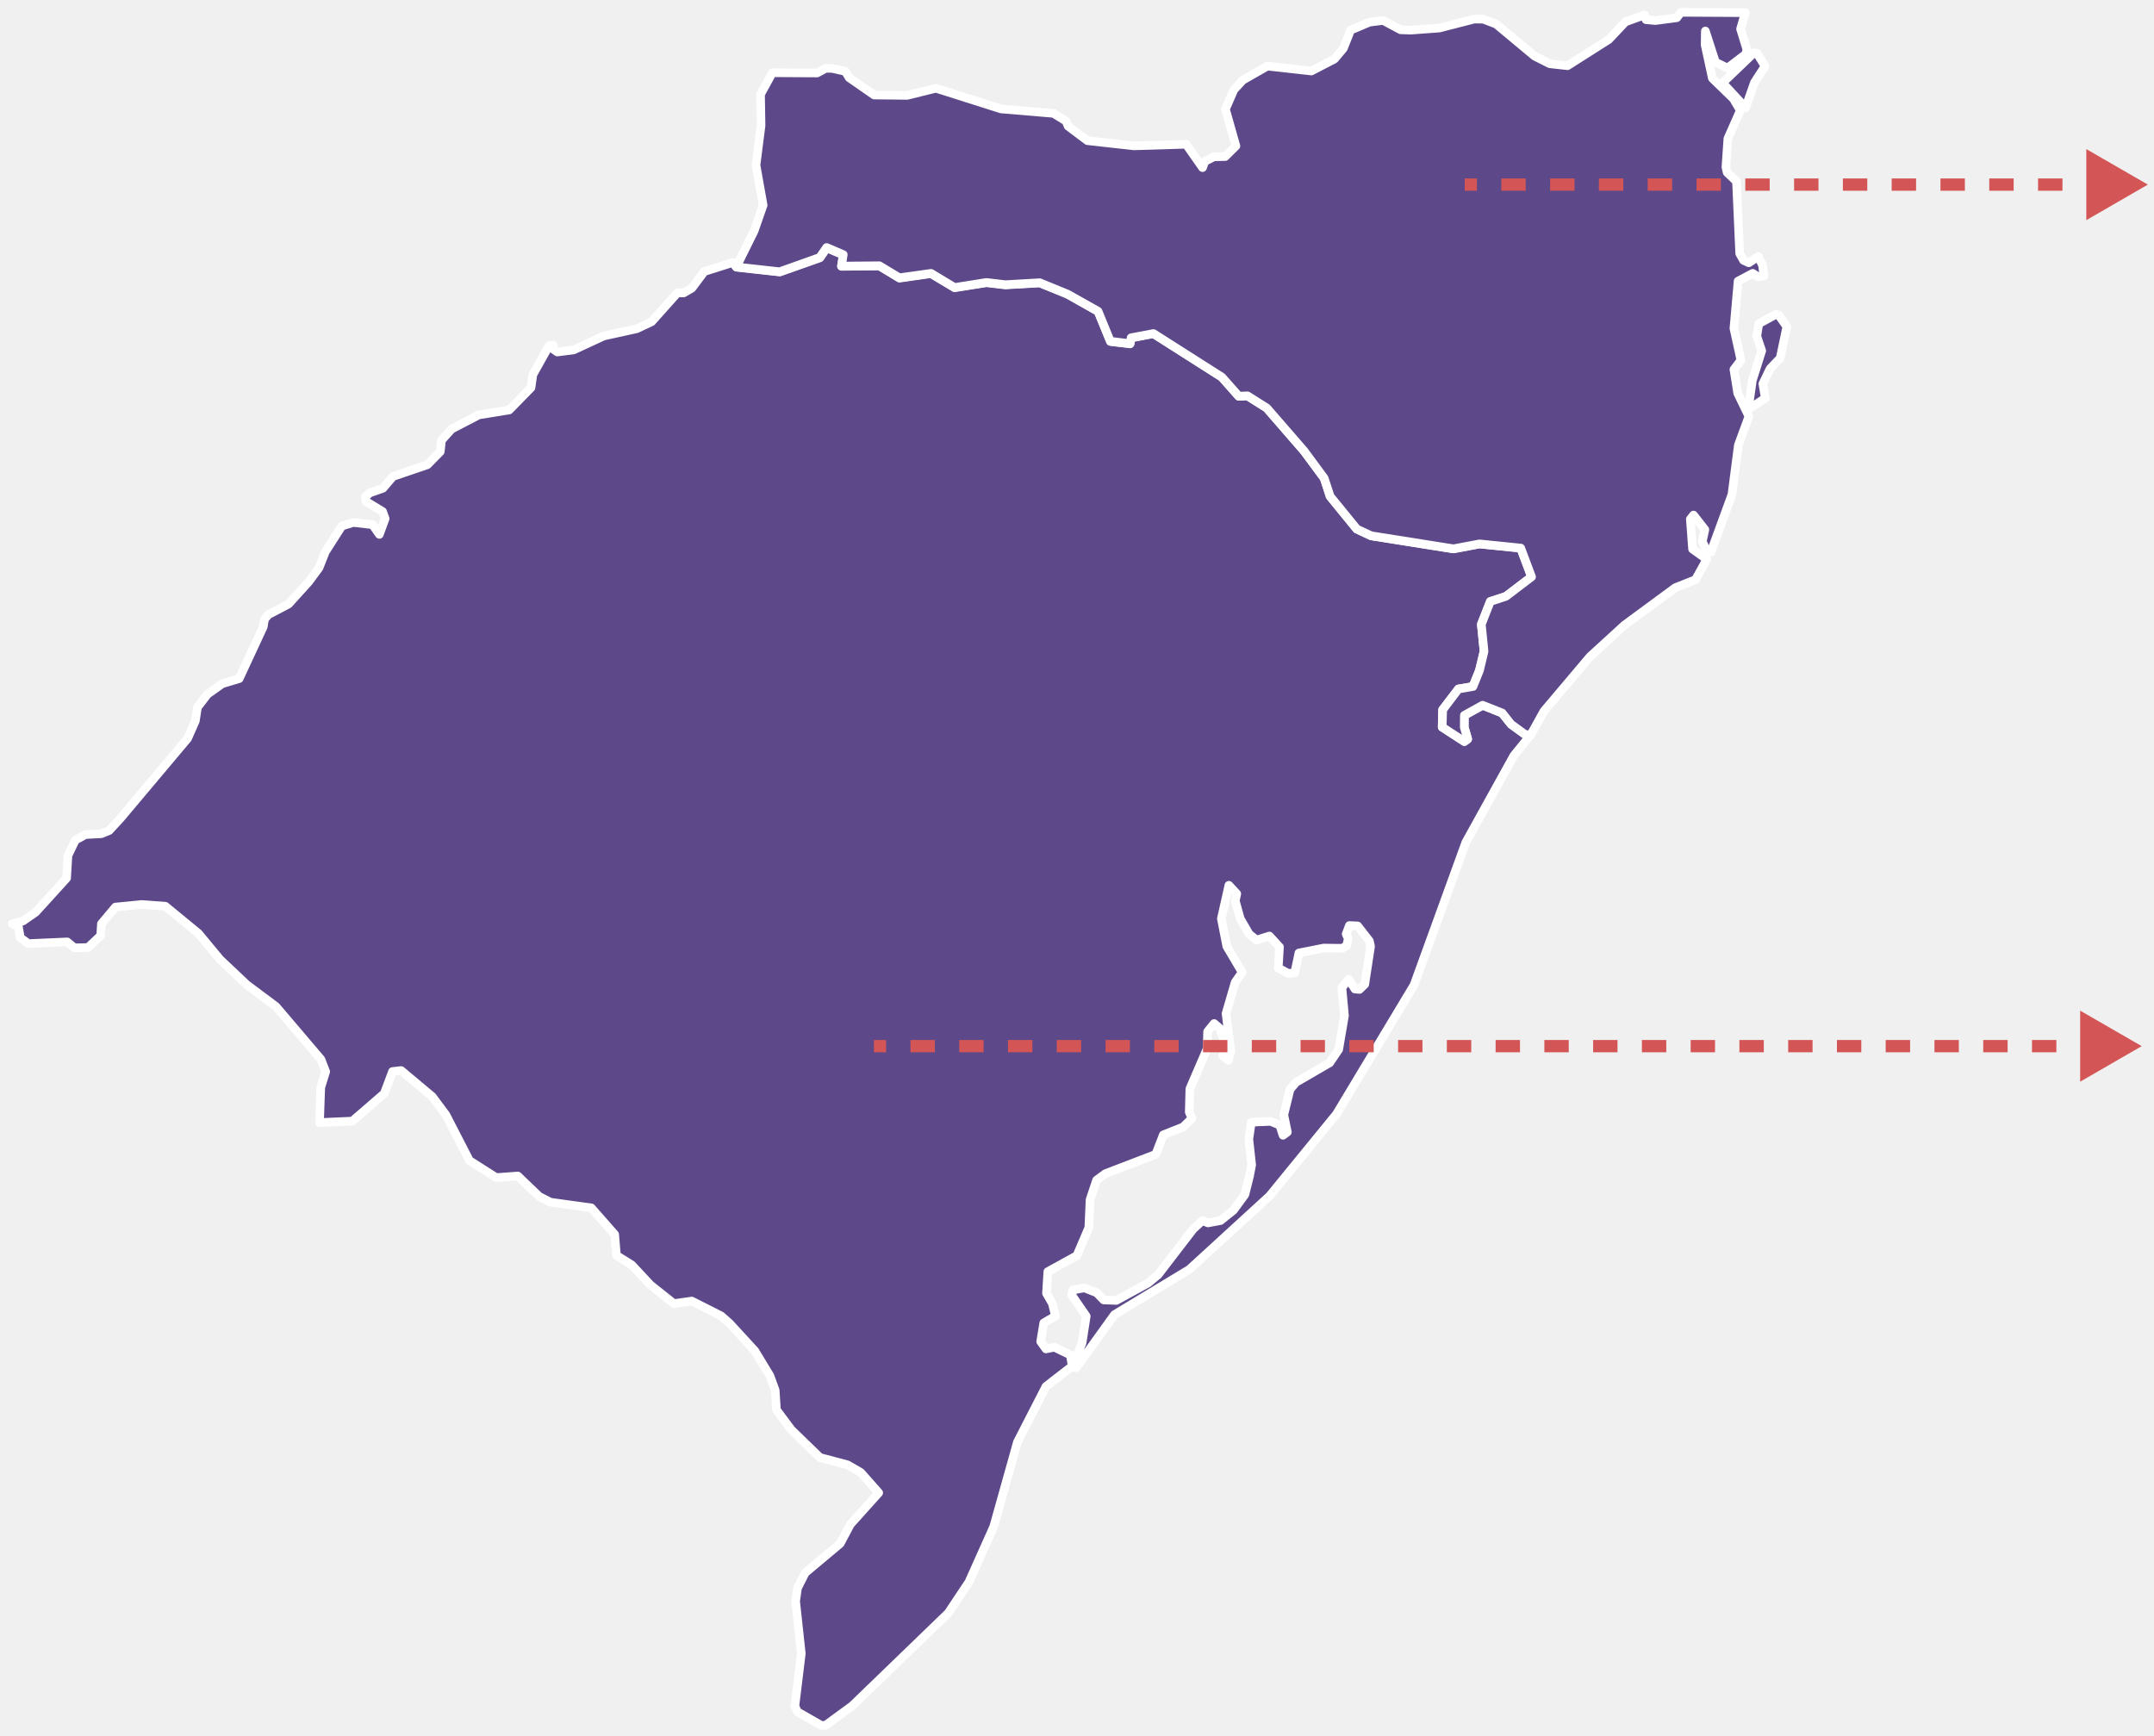
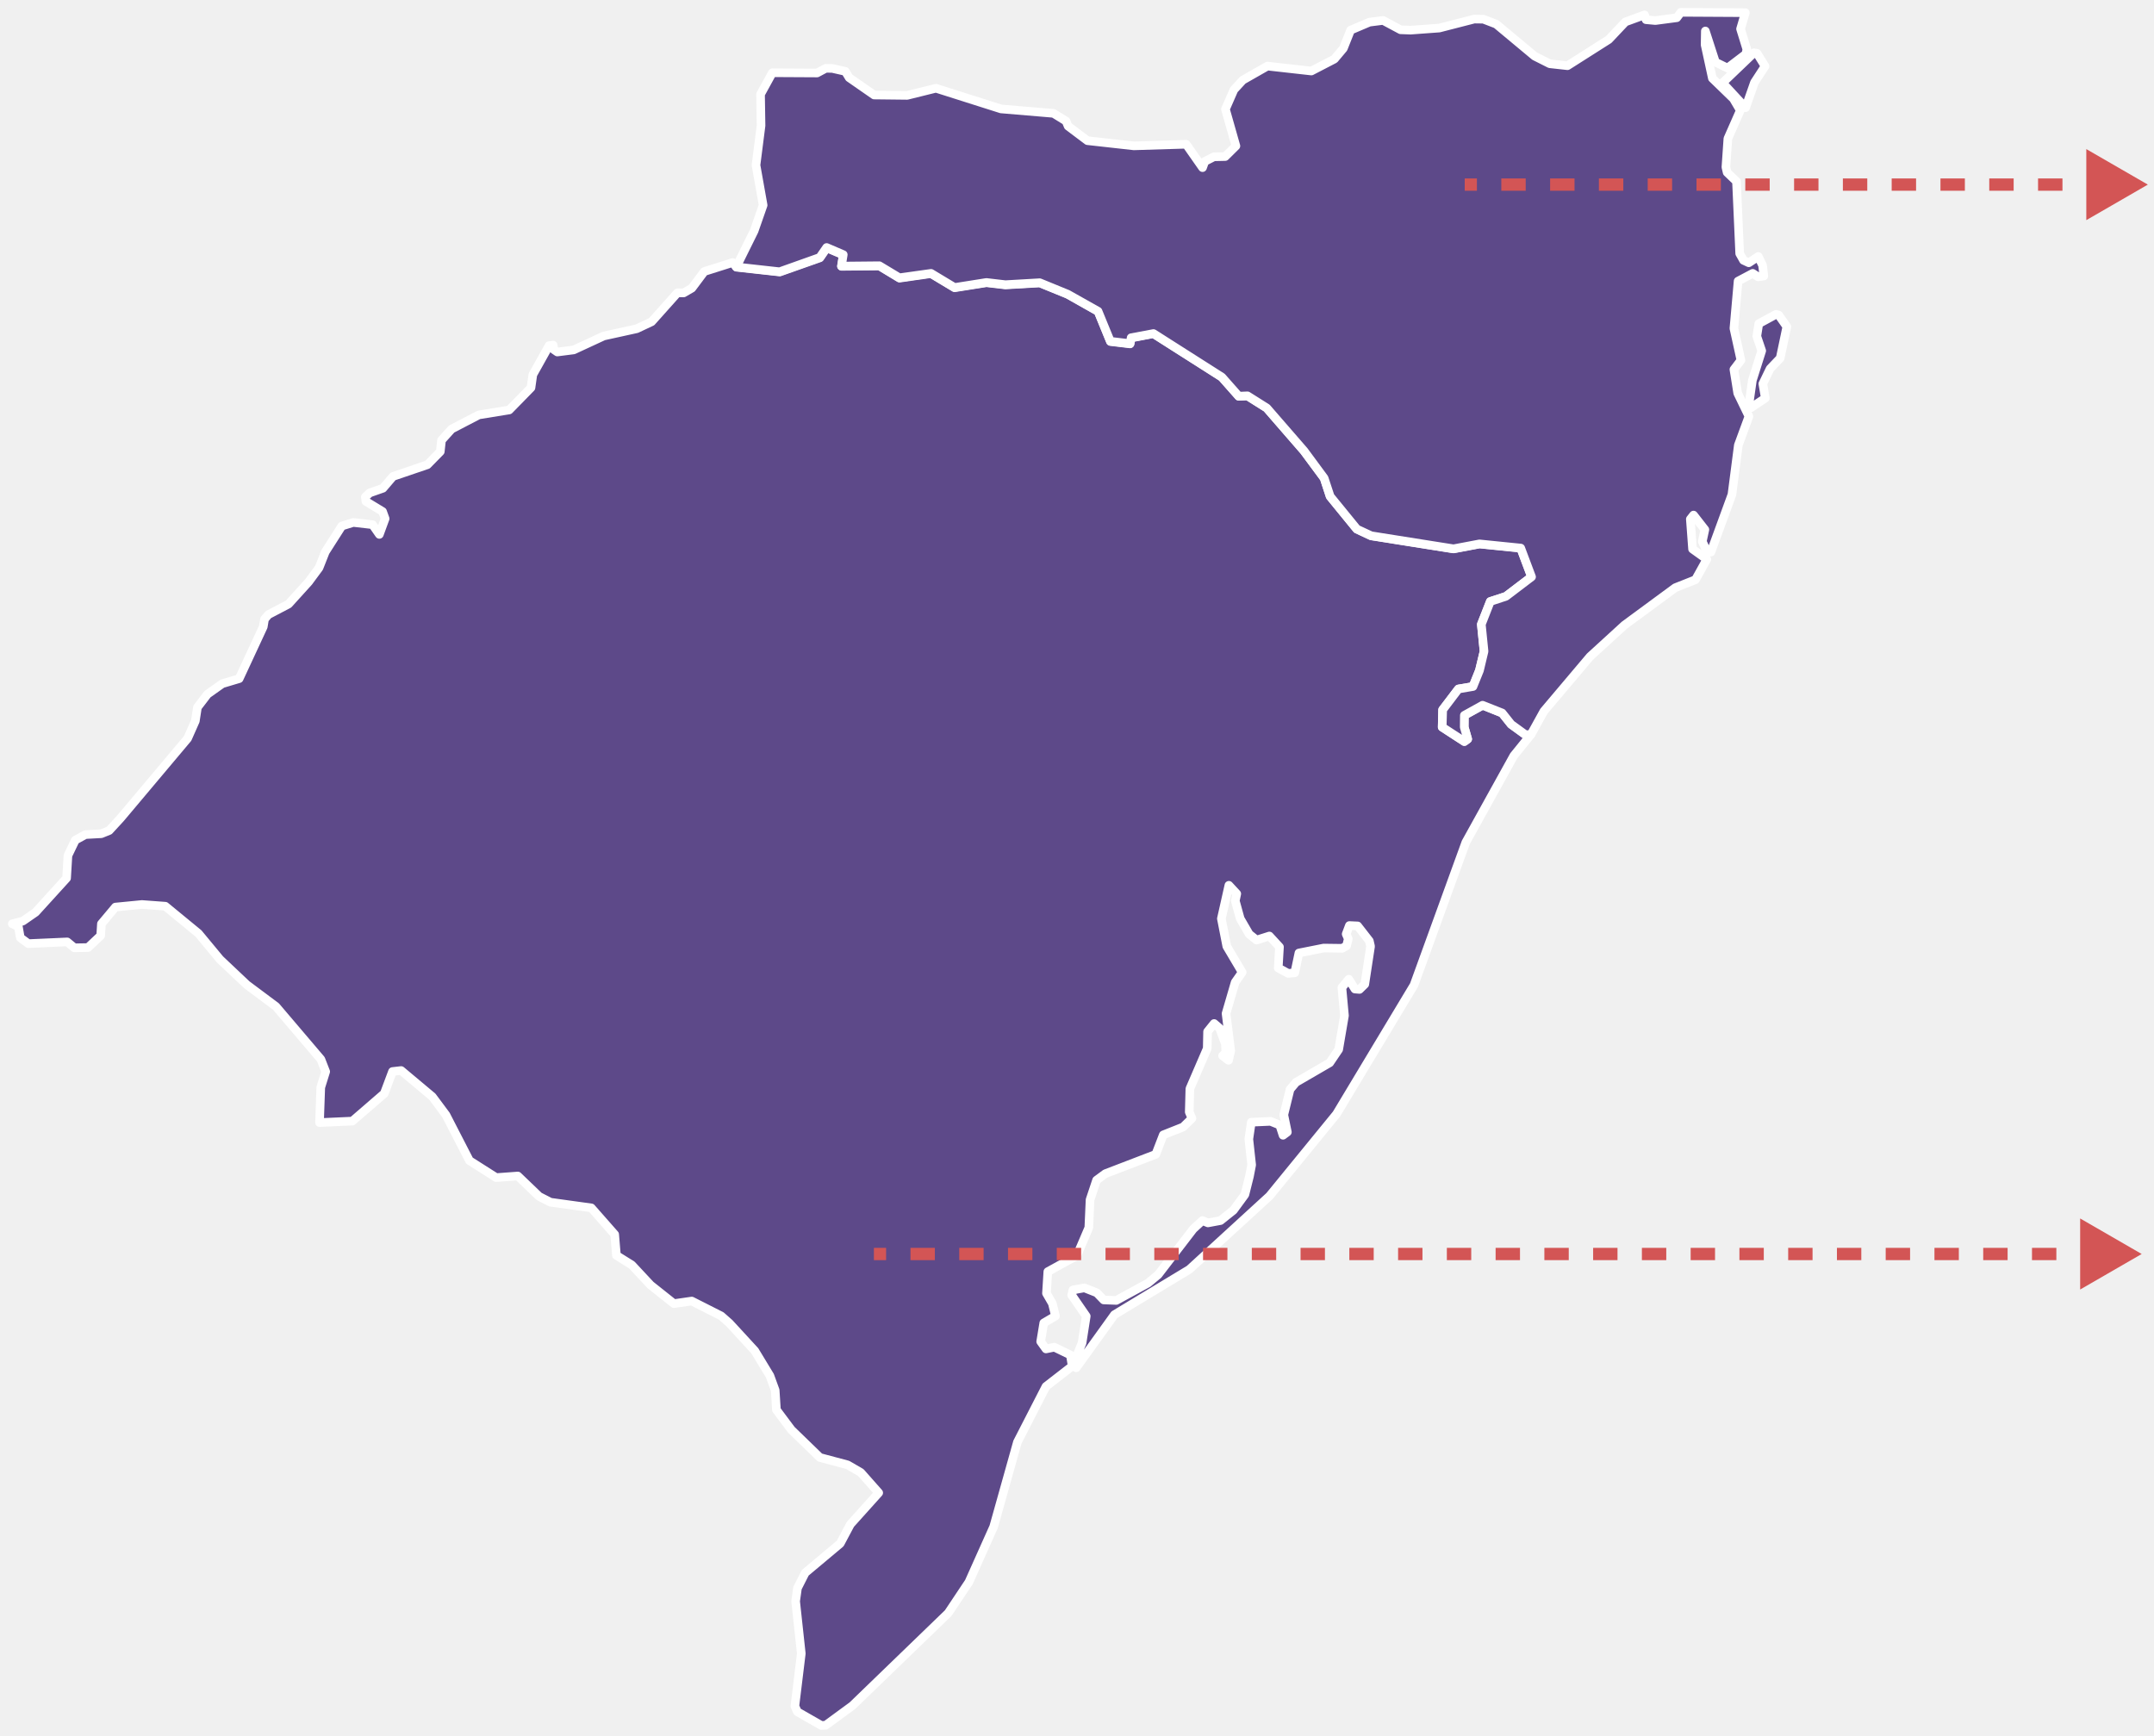
<svg xmlns="http://www.w3.org/2000/svg" viewBox="0 0 175 141" fill="none">
  <path d="M67.08 140.18L66.72 140.19L64.78 139.08L64.58 138.62L65.1 134.35L64.64 130.1L64.79 129.03L65.42 127.79L68.26 125.41L69.09 123.85L71.39 121.29L69.93 119.64L68.86 119.02L66.61 118.42L64.29 116.17L63.08 114.55L62.98 112.96L62.55 111.78L61.32 109.75L59.26 107.51L58.59 106.92L56.2 105.71L54.75 105.92L52.85 104.41L51.33 102.78L50.08 102L49.94 100.3L48.04 98.14L44.72 97.68L43.8 97.21L42.07 95.55L40.31 95.68L38.14 94.3L36.23 90.59L35.12 89.1L32.59 86.98L31.89 87.06L31.22 88.85L28.63 91.09L25.96 91.21L26.06 88.35L26.46 87.07L26.07 86.07L22.42 81.78L20.05 80.01L17.87 77.95L16.12 75.84L13.43 73.63L11.53 73.49L9.38 73.7L8.24 75.06L8.18 76.02L7.15 76.99L6.04 77.01L5.46 76.53L2.3 76.67L1.65 76.19L1.49 75.28L1 75.06L1.85 74.84L2.89 74.12L5.41 71.35L5.52 69.51L6.12 68.26L6.94 67.81L8.23 67.74L8.87 67.48L9.79 66.48L15.24 60L15.87 58.58L16.04 57.47L16.86 56.4L18.06 55.55L19.43 55.14L21.39 50.92L21.49 50.31L21.8 49.94L23.44 49.08L25.07 47.28L25.92 46.13L26.43 44.84L27.77 42.74L28.7 42.45L30.27 42.63L30.82 43.42L31.29 42.14L31.08 41.56L29.73 40.74L29.68 40.38L30.03 40.05L31.11 39.67L31.93 38.71L34.72 37.76L35.77 36.69L35.87 35.77L36.69 34.86L38.9 33.71L41.37 33.31L43.14 31.5L43.29 30.44L44.61 28.08L44.94 28.04L44.99 28.4L45.28 28.6L46.61 28.43L49.05 27.3L51.73 26.71L52.94 26.14L55.04 23.79L55.54 23.8L56.21 23.41L57.22 22.06L59.53 21.33L59.83 21.71L63.35 22.1L66.61 20.95L67.17 20.14L68.52 20.72L68.37 21.64L71.45 21.61L73.08 22.6L75.64 22.23L77.56 23.38L80.14 22.97L81.68 23.15L84.48 22.99L86.74 23.91L89.22 25.31L90.22 27.75L91.81 27.94L91.9 27.46L93.71 27.11L99.27 30.65L100.64 32.2L101.35 32.17L102.91 33.15L105.94 36.64L107.58 38.85L108.06 40.33L110.23 42.99L111.4 43.54L118.09 44.6L120.2 44.2L123.55 44.54L124.43 46.88L122.35 48.46L121.08 48.87L120.35 50.73L120.57 52.92L120.19 54.48L119.67 55.78L118.49 55.98L117.2 57.67L117.17 59.08L118.97 60.25L119.24 60.05L118.96 59.08L118.97 58.12L120.46 57.3L122.04 57.94L122.77 58.85L123.94 59.7L124.39 59.67L122.99 61.4L119.09 68.44L114.88 80.04L108.58 90.52L103.14 97.18L96.63 103.14L90.54 106.82L87.44 111.13L87.26 110.7L87.91 109.12L88.25 106.94L87.07 105.23L87.17 104.81L88.1 104.64L89.11 105.04L89.67 105.62L90.69 105.66L93.27 104.25L94.09 103.57L96.94 99.86L97.69 99.17L98.14 99.36L99.16 99.17L100.21 98.33L101.14 97.06L101.51 95.58L101.69 94.65L101.46 92.55L101.66 91.18L103.23 91.11L103.97 91.41L104.24 92.24L104.59 91.98L104.3 90.58L104.81 88.51L105.29 87.94L108.03 86.35L108.76 85.27L109.23 82.52L109.02 80.24L109.58 79.56L110.08 80.36L110.45 80.39L110.88 79.97L111.35 76.89L111.25 76.45L110.3 75.23L109.63 75.2L109.37 75.89L109.54 76.28L109.4 76.85L109.05 77.05L107.54 77.03L105.53 77.43L105.19 79.04L104.66 79.09L103.85 78.65L103.95 76.94L103.13 76.05L102.09 76.38L101.49 75.9L100.76 74.64L100.36 73.19L100.48 72.62L99.84 71.93L99.23 74.64L99.67 76.89L100.92 79L100.35 79.81L99.61 82.35L99.99 85.38L99.81 86.15L99.33 85.78L99.59 85.54L99.56 84.83L99.09 83.55L98.64 83.16L98.11 83.82L98.08 85.19L96.67 88.46L96.62 90.35L96.84 90.87L96.12 91.57L94.51 92.21L93.9 93.79L89.81 95.36L89.09 95.89L88.56 97.48L88.46 99.75L87.49 102.02L85.13 103.32L85.02 105.08L85.5 105.91L85.75 106.93L84.8 107.49L84.55 109L84.98 109.6L85.66 109.46L86.96 110.09L87.11 111L84.98 112.65L82.66 117.17L80.73 124.05L78.72 128.54L77.04 131.06L69.25 138.59L67.08 140.18Z" fill="#5D4989" stroke="white" stroke-width="0.7" stroke-linejoin="round" />
  <path d="M124.39 59.67L123.94 59.7L122.77 58.85L122.04 57.93L120.45 57.3L118.97 58.12L118.96 59.08L119.24 60.05L118.97 60.25L117.17 59.08L117.21 57.67L118.49 55.98L119.67 55.78L120.2 54.47L120.57 52.92L120.35 50.73L121.08 48.87L122.35 48.45L124.43 46.87L123.55 44.53L120.2 44.19L118.09 44.59L111.4 43.53L110.24 42.99L108.07 40.33L107.58 38.85L105.95 36.64L102.92 33.15L101.35 32.16L100.64 32.19L99.27 30.64L93.71 27.1L91.9 27.44L91.81 27.92L90.21 27.73L89.21 25.29L86.74 23.9L84.47 22.97L81.68 23.13L80.14 22.95L77.55 23.36L75.64 22.21L73.07 22.57L71.44 21.59L68.36 21.62L68.51 20.69L67.16 20.11L66.6 20.92L63.34 22.08L59.82 21.69L61.27 18.76L62 16.67L61.42 13.42L61.83 10.21L61.79 7.66L62.75 5.91L66.38 5.93L67.09 5.55L67.62 5.56L68.68 5.8L68.99 6.31L71.02 7.72L73.7 7.75L76.04 7.17L81.33 8.85L85.59 9.21L86.61 9.84L86.78 10.25L88.35 11.43L92.12 11.85L96.37 11.72L97.7 13.62L97.88 13.12L98.62 12.74L99.54 12.72L100.41 11.86L99.56 8.87L100.25 7.29L100.97 6.51L102.97 5.37L106.54 5.77L108.41 4.8L109.14 3.93L109.73 2.45L111.26 1.8L112.37 1.66L113.79 2.42L114.6 2.45L116.93 2.28L119.77 1.55L120.52 1.56L121.56 1.96L124.68 4.56L125.91 5.18L127.35 5.34L130.7 3.21L132.05 1.78L133.61 1.21L133.73 1.6L134.49 1.67L136.23 1.44L136.56 1L141.8 1.03L141.41 2.35L141.92 4L141.85 4.39L140.35 5.53L139.37 5.05L138.55 2.52L138.53 3.64L139.12 6.36L140.83 8.02L141.39 8.97L140.38 11.26L140.22 13.58L140.32 14.01L141.08 14.74L141.34 20.6L141.65 21.15L142.08 21.35L142.85 20.84L143.2 21.56L143.3 22.43L142.83 22.49L142.4 22.21L141.21 22.84L140.87 26.68L141.44 29.27L140.87 30.02L141.18 31.95L142.09 33.83L141.23 36.17L140.71 40.18L139 44.86L138.66 44.76L138.3 44L138.51 43.03L137.59 41.85L137.33 42.18L137.51 44.61L138.67 45.44L137.75 47.1L136.11 47.75L131.98 50.79L129.18 53.35L125.43 57.79L124.39 59.67ZM142.27 33.12L142.12 32.65L142.37 30.9L143.13 28.5L142.73 27.32L142.89 26.3L144.29 25.54L144.51 25.6L145.17 26.54L144.63 29.1L143.81 29.96L143.22 31.18L143.42 32.35L142.27 33.12ZM141.82 8.75L139.95 6.73L142.5 4.29L142.75 4.33L143.4 5.38L142.54 6.7L141.82 8.75Z" fill="#5D4989" stroke="white" stroke-width="0.7" stroke-linejoin="round" />
  <path d="M174.5 15L169.5 12.113V17.887L174.5 15ZM119 15.5H119.991V14.5H119V15.5ZM121.973 15.5H123.955V14.5H121.973V15.5ZM125.938 15.5H127.92V14.5H125.938V15.5ZM129.902 15.5H131.884V14.5H129.902V15.5ZM133.866 15.5H135.848V14.5H133.866V15.5ZM137.83 15.5H139.812V14.5H137.83V15.5ZM141.795 15.5H143.777V14.5H141.795V15.5ZM145.759 15.5H147.741V14.5H145.759V15.5ZM149.723 15.5H151.705V14.5H149.723V15.5ZM153.688 15.5H155.67V14.5H153.688V15.5ZM157.652 15.5H159.634V14.5H157.652V15.5ZM161.616 15.5H163.598V14.5H161.616V15.5ZM165.58 15.5H167.563V14.5H165.58V15.5ZM169.545 15.5H171.527V14.5H169.545V15.5Z" fill="#D35555" />
-   <path d="M174 85L169 82.113V87.887L174 85ZM71 85.5H71.99V84.5H71V85.5ZM73.971 85.5H75.952V84.5H73.971V85.5ZM77.933 85.5H79.913V84.5H77.933V85.5ZM81.894 85.5H83.875V84.5H81.894V85.5ZM85.856 85.5H87.837V84.5H85.856V85.5ZM89.817 85.5H91.798V84.5H89.817V85.5ZM93.779 85.5H95.76V84.5H93.779V85.5ZM97.74 85.5H99.721V84.5H97.74V85.5ZM101.702 85.5H103.683V84.5H101.702V85.5ZM105.663 85.5H107.644V84.5H105.663V85.5ZM109.625 85.5H111.606V84.5H109.625V85.5ZM113.587 85.5H115.567V84.5H113.587V85.5ZM117.548 85.5H119.529V84.5H117.548V85.5ZM121.51 85.5H123.49V84.5H121.51V85.5ZM125.471 85.5H127.452V84.5H125.471V85.5ZM129.433 85.5H131.413V84.5H129.433V85.5ZM133.394 85.5H135.375V84.5H133.394V85.5ZM137.356 85.5H139.337V84.5H137.356V85.5ZM141.317 85.5H143.298V84.5H141.317V85.5ZM145.279 85.5H147.26V84.5H145.279V85.5ZM149.24 85.5H151.221V84.5H149.24V85.5ZM153.202 85.5H155.183V84.5H153.202V85.5ZM157.163 85.5H159.144V84.5H157.163V85.5ZM161.125 85.5H163.106V84.5H161.125V85.5ZM165.087 85.5H167.067V84.5H165.087V85.5ZM169.048 85.5H171.029V84.5H169.048V85.5Z" fill="#D35555" />
+   <path d="M174 101.887L169 99V104.774L174 101.887ZM71 102.387H71.99V101.387H71V102.387ZM73.971 102.387H75.952V101.387H73.971V102.387ZM77.933 102.387H79.913V101.387H77.933V102.387ZM81.894 102.387H83.875V101.387H81.894V102.387ZM85.856 102.387H87.837V101.387H85.856V102.387ZM89.817 102.387H91.798V101.387H89.817V102.387ZM93.779 102.387H95.76V101.387H93.779V102.387ZM97.74 102.387H99.721V101.387H97.74V102.387ZM101.702 102.387H103.683V101.387H101.702V102.387ZM105.663 102.387H107.644V101.387H105.663V102.387ZM109.625 102.387H111.606V101.387H109.625V102.387ZM113.587 102.387H115.567V101.387H113.587V102.387ZM117.548 102.387H119.529V101.387H117.548V102.387ZM121.51 102.387H123.49V101.387H121.51V102.387ZM125.471 102.387H127.452V101.387H125.471V102.387ZM129.433 102.387H131.413V101.387H129.433V102.387ZM133.394 102.387H135.375V101.387H133.394V102.387ZM137.356 102.387H139.337V101.387H137.356V102.387ZM141.317 102.387H143.298V101.387H141.317V102.387ZM145.279 102.387H147.26V101.387H145.279V102.387ZM149.24 102.387H151.221V101.387H149.24V102.387ZM153.202 102.387H155.183V101.387H153.202V102.387ZM157.163 102.387H159.144V101.387H157.163V102.387ZM161.125 102.387H163.106V101.387H161.125V102.387ZM165.087 102.387H167.067V101.387H165.087V102.387ZM169.048 102.387H171.029V101.387H169.048V102.387Z" fill="#D35555" />
</svg>
